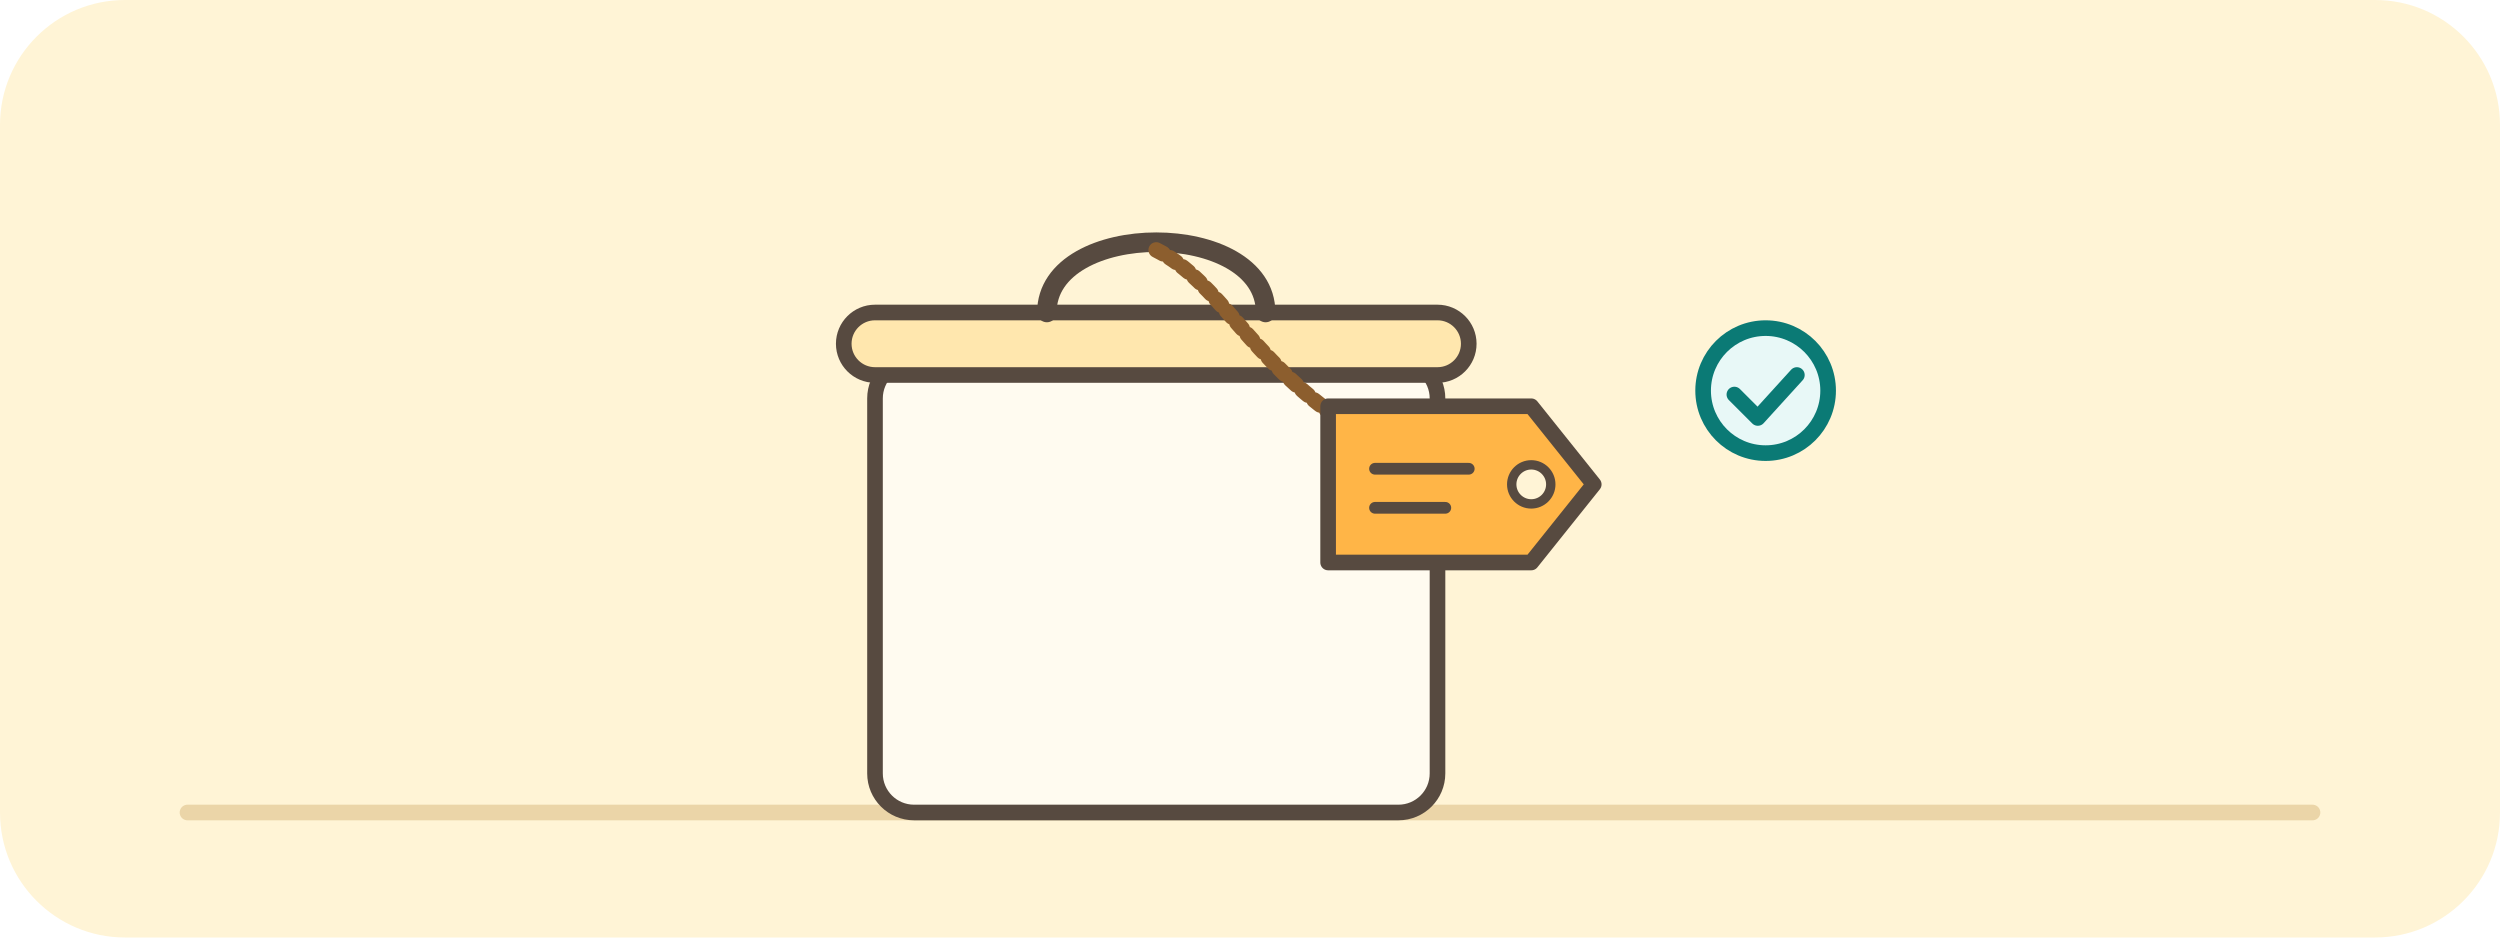
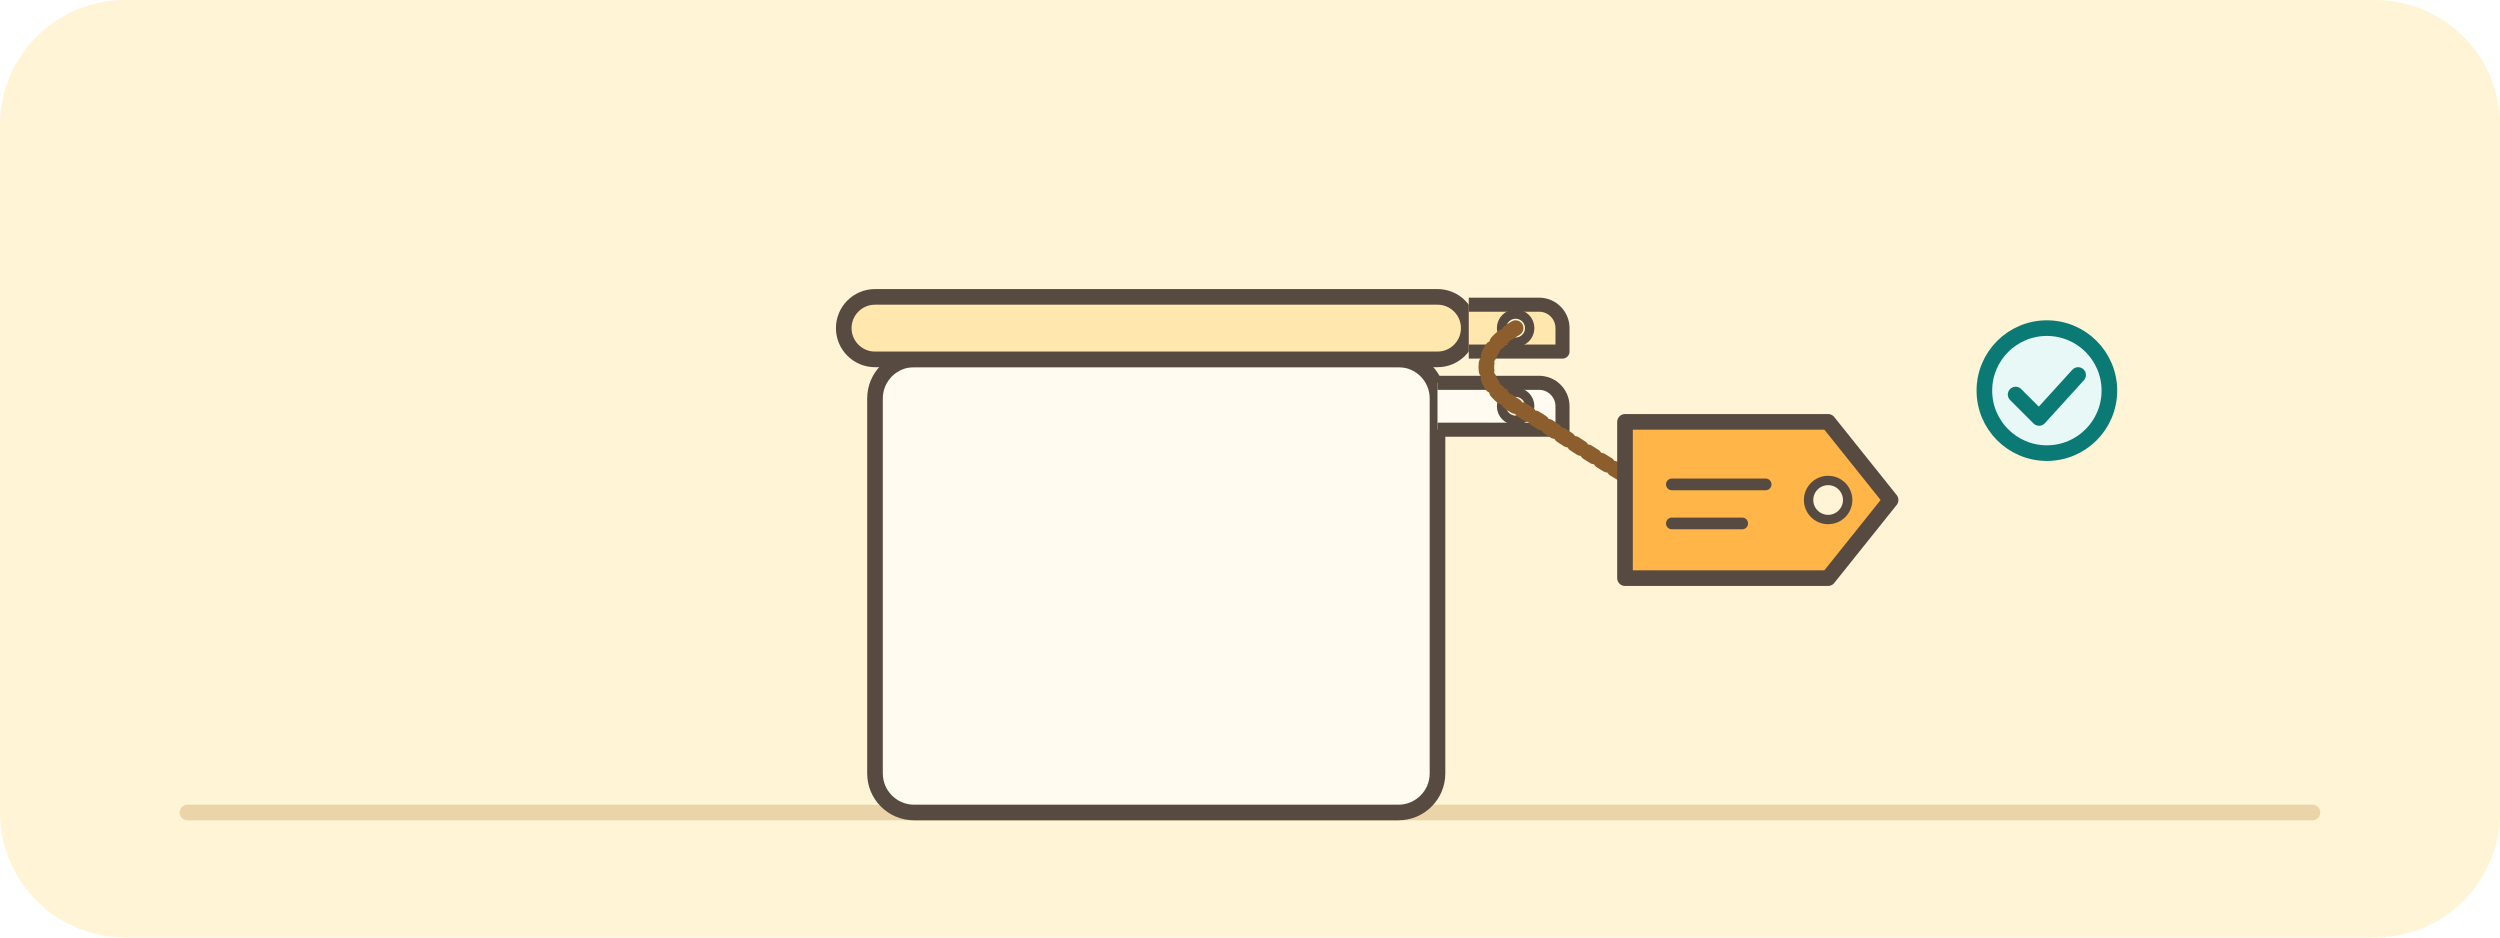
<svg viewBox="0 0 320 120" width="320" height="120">
  <rect x="0" y="0" width="320" height="120" rx="16" fill="#FFF4D6" />
  <path d="M24 104H296" stroke="#EBD5A8" stroke-width="2" stroke-linecap="round" />
  <rect x="112" y="46" width="72" height="58" rx="5" fill="#FFFBF0" stroke="#574A40" stroke-width="2" />
-   <rect x="108" y="40" width="80" height="8" rx="4" fill="#FFE7AE" stroke="#574A40" stroke-width="2" />
-   <path d="M134 40C134 28 162 28 162 40" fill="none" stroke="#574A40" stroke-width="2.5" stroke-linecap="round" />
-   <path class="p-strap" d="M148 32C156 36 160 46 172 54" fill="none" stroke="#8C5E2E" stroke-width="2" stroke-linecap="round" pathLength="1" stroke-dasharray="1 1" />
+   <rect x="108" y="38" width="80" height="8" rx="4" fill="#FFE7AE" stroke="#574A40" stroke-width="2" />
+   <path d="M188 39H197A3 3 0 0 1 200 42V45H188" fill="#FFE7AE" stroke="#574A40" stroke-width="1.8" stroke-linejoin="round" />
+   <path d="M184 49H197A3 3 0 0 1 200 52V55H184" fill="#FFFBF0" stroke="#574A40" stroke-width="1.8" stroke-linejoin="round" />
+   <circle cx="194" cy="42" r="1.8" fill="#FFF4D6" stroke="#574A40" stroke-width="1.2" />
+   <circle cx="194" cy="52" r="1.8" fill="#FFF4D6" stroke="#574A40" stroke-width="1.2" />
+   <path class="p-strap" d="M194 42C189 45 189 49 194 52C199 55 203 58 210 62" fill="none" stroke="#8C5E2E" stroke-width="2" stroke-linecap="round" pathLength="1" stroke-dasharray="1 1" />
  <g class="p-tag">
-     <path d="M170 52L196 52L204 62L196 72L170 72Z" fill="#FFB547" stroke="#574A40" stroke-width="2" stroke-linejoin="round" />
-     <circle cx="196" cy="62" r="2.5" fill="#FFF4D6" stroke="#574A40" stroke-width="1.2" />
-     <path d="M176 60H188M176 65H185" stroke="#574A40" stroke-width="1.5" stroke-linecap="round" />
+     <path d="M208 54L234 54L242 64L234 74L208 74Z" fill="#FFB547" stroke="#574A40" stroke-width="2" stroke-linejoin="round" />
+     <circle cx="234" cy="64" r="2.5" fill="#FFF4D6" stroke="#574A40" stroke-width="1.2" />
+     <path d="M214 62H226M214 67H223" stroke="#574A40" stroke-width="1.5" stroke-linecap="round" />
  </g>
  <g class="p-tick">
-     <circle cx="226" cy="50" r="8" fill="#E8F8F7" stroke="#0B7A75" stroke-width="2" />
-     <path d="M222 50.5L225 53.5L230 48" fill="none" stroke="#0B7A75" stroke-width="2" stroke-linecap="round" stroke-linejoin="round" />
+     <circle cx="262" cy="50" r="8" fill="#E8F8F7" stroke="#0B7A75" stroke-width="2" />
+     <path d="M258 50.5L261 53.5L266 48" fill="none" stroke="#0B7A75" stroke-width="2" stroke-linecap="round" stroke-linejoin="round" />
  </g>
</svg>
